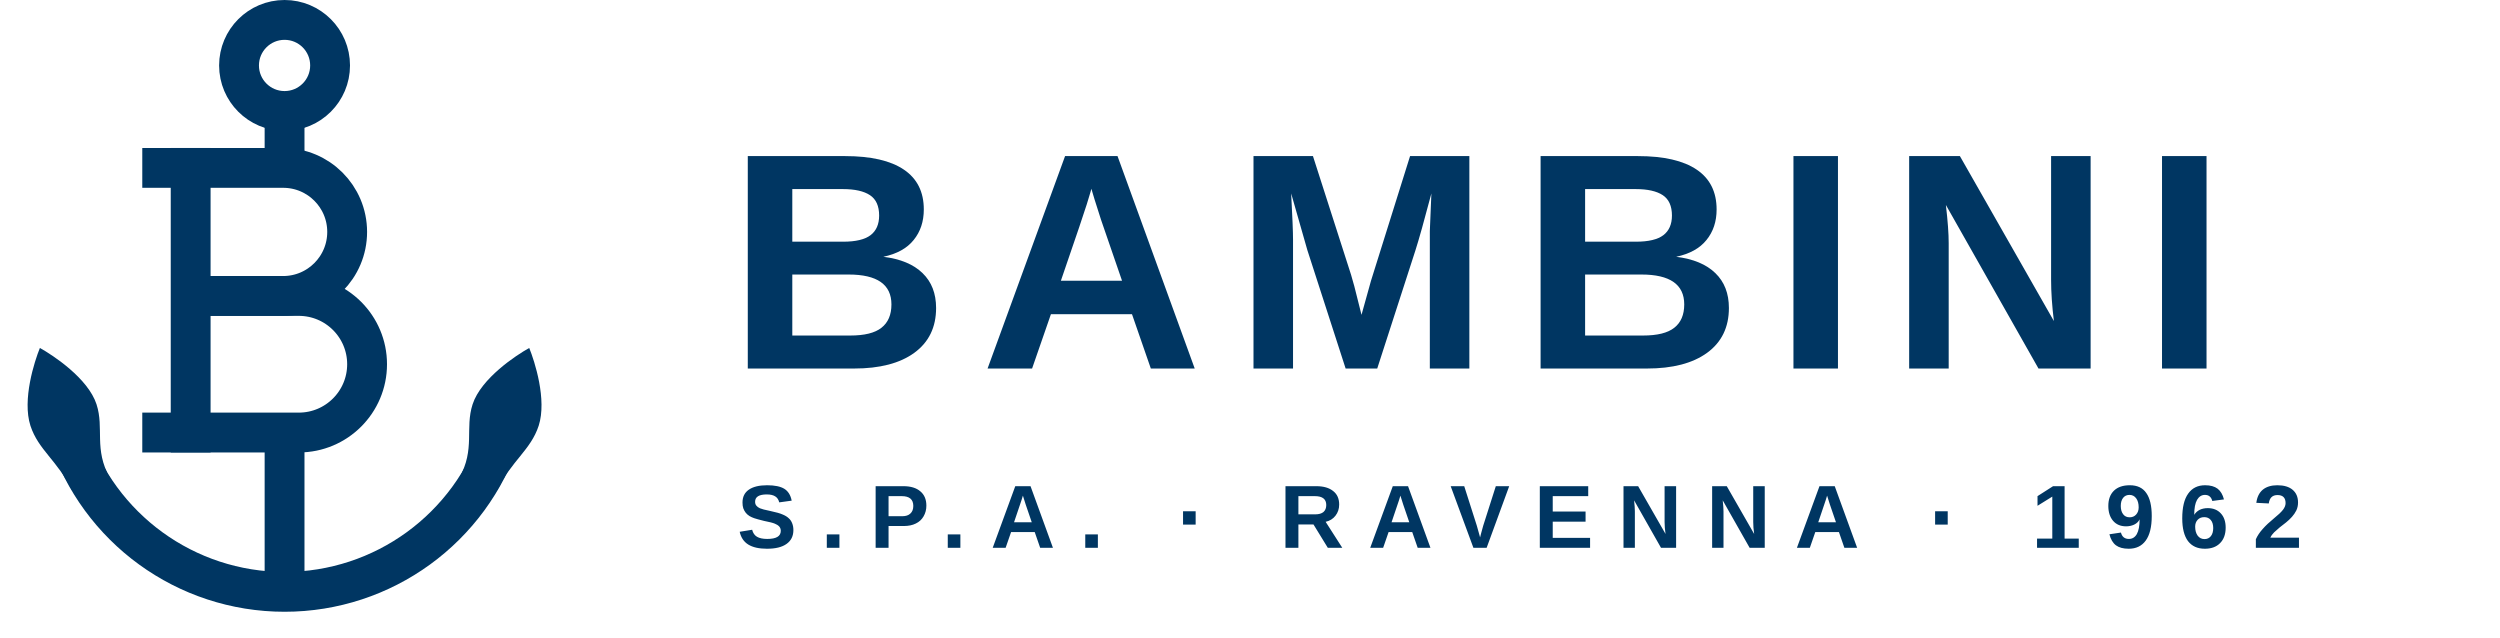
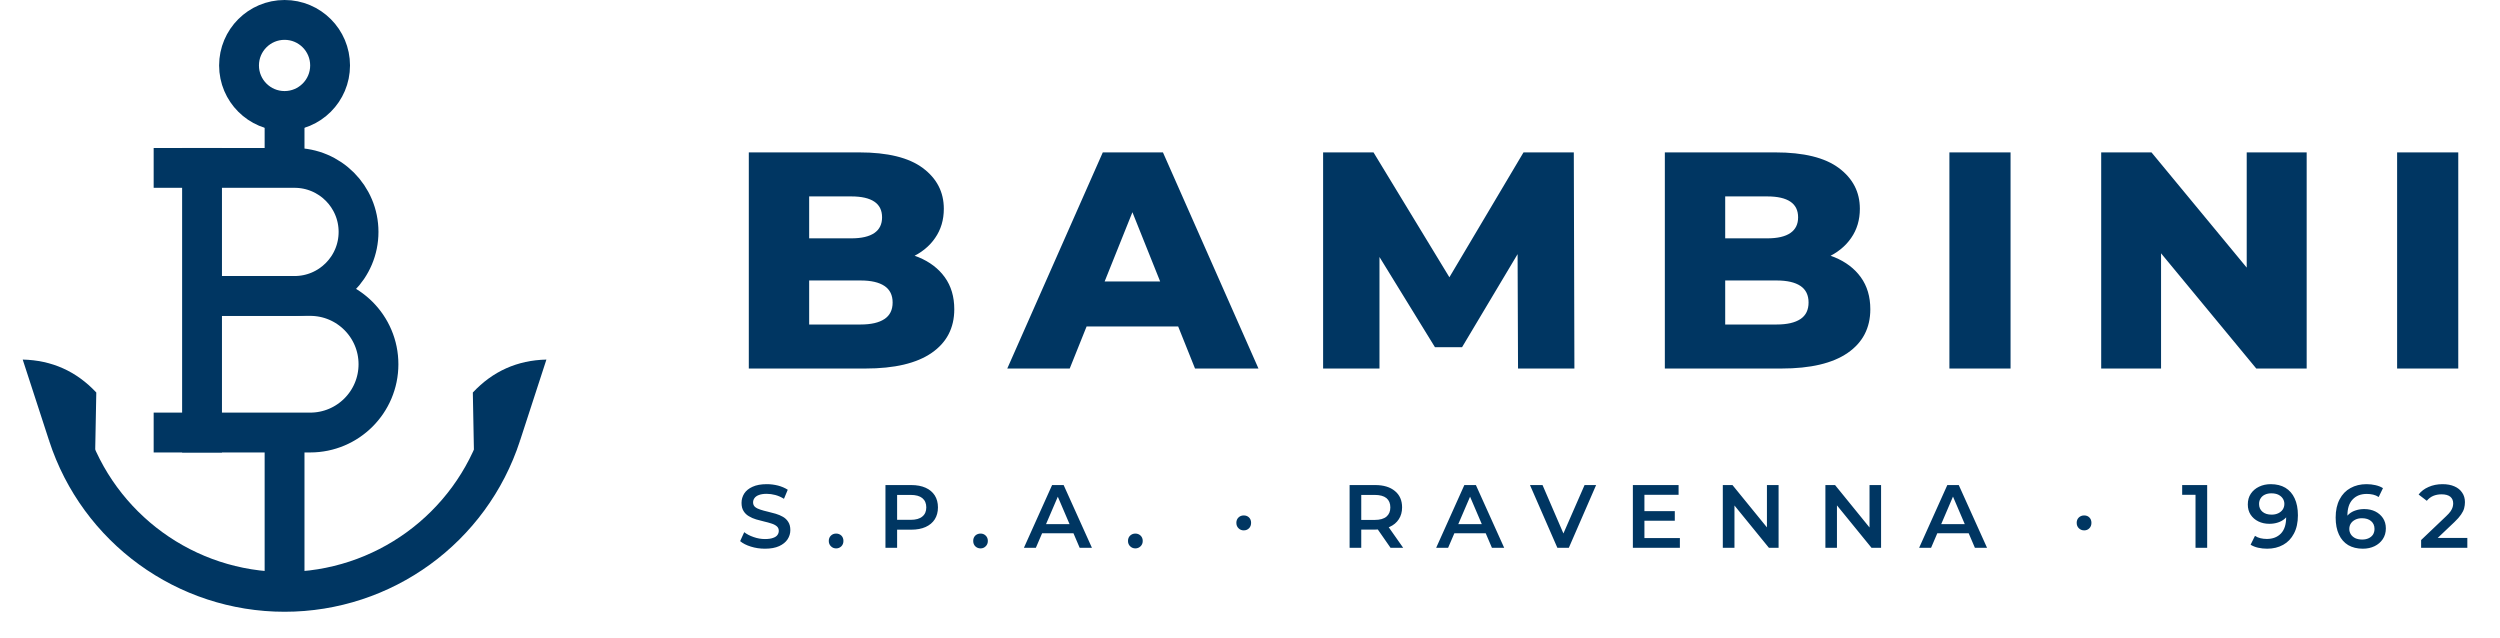
<svg xmlns="http://www.w3.org/2000/svg" viewBox="0 0 251 64" role="img" aria-label="Bambini S.p.A., Ravenna, dal 1962">
  <g transform="translate(0 0) scale(0.5714)">
    <g fill="none" stroke="#003662" stroke-width="7" stroke-linecap="butt" stroke-linejoin="miter">
      <circle cx="50" cy="11.5" r="8" />
      <path d="M50 19.5V29.5" />
-       <path d="M25 29.5H49.75a11.25 11.25 0 0 1 0 22.5H33.5" />
-       <path d="M33.5 52H52.5a12 12 0 0 1 0 24H25" />
-       <path d="M33.5 26V79.5" />
+       <path d="M27 29.5H51.75a11.25 11.25 0 0 1 0 22.5H35.5" />
+       <path d="M35.5 52H54.5a12 12 0 0 1 0 24H27" />
+       <path d="M35.5 26V79.5" />
      <path d="M50 76V104" />
      <path d="M11.96 76.36A40 40 0 0 0 88.04 76.36" />
    </g>
    <g fill="#003662">
-       <path d="M12.64 86.13C10.13 80.95 6.74 79.07 5.35 74.81C3.87 70.24 6.06 63.47 7.01 61.14C9.31 62.42 15.47 66.47 16.96 71.04C18.34 75.3 16.46 78.89 19.3 83.97Z" />
-       <path d="M87.36 86.13C89.87 80.95 93.26 79.07 94.65 74.81C96.13 70.24 93.94 63.47 92.99 61.14C90.69 62.42 84.53 66.47 83.04 71.04C81.66 75.3 83.54 78.89 80.7 83.97Z" />
+       <path d="M8.63 77.44L3.99 63.18C9.11 63.3 13.42 65.23 16.92 68.97L16.73 79.01Z" />
+       <path d="M91.37 77.44L96.01 63.18C90.89 63.3 86.58 65.23 83.08 68.97L83.27 79.01Z" />
    </g>
  </g>
-   <g fill="#003662" font-family="Montserrat, 'Helvetica Neue', Arial, sans-serif">
-     <text x="73" y="37" font-size="31" font-weight="800" letter-spacing="3" textLength="176" lengthAdjust="spacingAndGlyphs">BAMBINI</text>
-     <text x="74" y="55" font-size="9" font-weight="600" letter-spacing="2.4" textLength="174" lengthAdjust="spacing">S.P.A. · RAVENNA · 1962</text>
+   <g fill="#003662">
+     <path d="M75.18 37V15.3H86.26Q90.55 15.3 92.65 16.87Q94.76 18.44 94.76 20.96Q94.76 22.64 93.88 23.9Q93.01 25.17 91.41 25.88Q89.81 26.6 87.61 26.6L88.21 25.13Q90.5 25.13 92.21 25.82Q93.91 26.52 94.86 27.84Q95.81 29.16 95.81 31.05Q95.81 33.86 93.54 35.43Q91.27 37 86.88 37ZM81.24 32.58H86.4Q87.98 32.58 88.8 32.03Q89.62 31.49 89.62 30.37Q89.62 29.26 88.8 28.71Q87.98 28.16 86.4 28.16H80.81V23.93H85.47Q87.01 23.93 87.79 23.39Q88.56 22.86 88.56 21.82Q88.56 20.77 87.79 20.25Q87.01 19.72 85.47 19.72H81.24ZM101.13 37 110.72 15.3H116.76L126.35 37H119.98L112.49 18.3H114.9L107.4 37ZM106.37 32.78 107.95 28.26H118.55L120.14 32.78ZM132.84 37V15.3H137.9L146.87 30.06H144.2L152.96 15.3H158.01L158.07 37H152.41L152.36 23.9H153.33L146.79 34.86H144.07L137.33 23.9H138.5V37ZM167.15 37V15.3H178.23Q182.52 15.3 184.62 16.87Q186.73 18.44 186.73 20.96Q186.73 22.64 185.85 23.9Q184.97 25.17 183.38 25.88Q181.78 26.6 179.58 26.6L180.18 25.13Q182.47 25.13 184.17 25.82Q185.88 26.52 186.83 27.84Q187.78 29.16 187.78 31.05Q187.78 33.86 185.51 35.43Q183.24 37 178.85 37ZM173.21 32.58H178.37Q179.95 32.58 180.77 32.03Q181.58 31.49 181.58 30.37Q181.58 29.26 180.77 28.71Q179.95 28.16 178.37 28.16H172.78V23.93H177.43Q178.98 23.93 179.76 23.39Q180.53 22.86 180.53 21.82Q180.53 20.77 179.76 20.25Q178.98 19.72 177.43 19.72H173.21ZM195.72 37V15.3H201.86V37ZM210.96 37V15.3H216.01L227.96 29.76H225.57V15.3H231.59V37H226.53L214.58 22.54H216.97V37ZM240.67 37V15.3H246.81V37Z" />
+     <path d="M76.8 55.09Q76.06 55.09 75.39 54.88Q74.71 54.67 74.31 54.33L74.72 53.43Q75.1 53.73 75.66 53.92Q76.22 54.12 76.8 54.12Q77.3 54.12 77.6 54.01Q77.91 53.91 78.05 53.72Q78.19 53.53 78.19 53.3Q78.19 53.01 77.99 52.84Q77.78 52.66 77.45 52.56Q77.12 52.45 76.72 52.36Q76.32 52.27 75.92 52.15Q75.52 52.03 75.19 51.83Q74.86 51.64 74.66 51.32Q74.45 51 74.45 50.49Q74.45 49.98 74.72 49.55Q75 49.12 75.56 48.87Q76.12 48.61 76.99 48.61Q77.55 48.61 78.11 48.75Q78.67 48.9 79.09 49.17L78.71 50.08Q78.29 49.82 77.85 49.7Q77.4 49.58 76.98 49.58Q76.5 49.58 76.19 49.7Q75.89 49.81 75.75 50.01Q75.61 50.2 75.61 50.44Q75.61 50.73 75.81 50.9Q76.02 51.07 76.35 51.17Q76.68 51.28 77.08 51.37Q77.48 51.46 77.88 51.58Q78.28 51.7 78.61 51.89Q78.94 52.08 79.14 52.4Q79.35 52.72 79.35 53.22Q79.35 53.72 79.07 54.15Q78.79 54.57 78.23 54.83Q77.66 55.09 76.8 55.09ZM83.95 55.06Q83.64 55.06 83.43 54.85Q83.21 54.64 83.21 54.31Q83.21 53.98 83.43 53.77Q83.64 53.57 83.95 53.57Q84.25 53.57 84.47 53.77Q84.68 53.98 84.68 54.31Q84.68 54.64 84.47 54.85Q84.25 55.06 83.95 55.06ZM88.9 55V48.7H91.49Q92.33 48.7 92.93 48.97Q93.53 49.24 93.85 49.74Q94.17 50.25 94.17 50.94Q94.17 51.63 93.85 52.14Q93.53 52.64 92.93 52.91Q92.33 53.18 91.49 53.18H89.55L90.07 52.64V55ZM90.07 52.76 89.55 52.19H91.44Q92.21 52.19 92.6 51.86Q93 51.54 93 50.94Q93 50.34 92.6 50.01Q92.21 49.69 91.44 49.69H89.55L90.07 49.12ZM98.45 55.06Q98.14 55.06 97.92 54.85Q97.71 54.64 97.71 54.31Q97.71 53.98 97.92 53.77Q98.14 53.57 98.45 53.57Q98.75 53.57 98.96 53.77Q99.18 53.98 99.18 54.31Q99.18 54.64 98.96 54.85Q98.75 55.06 98.45 55.06ZM102.8 55 105.63 48.7H106.79L109.63 55H108.4L105.97 49.32H106.44L104 55ZM104.11 53.54 104.42 52.62H107.82L108.14 53.54ZM113.99 55.06Q113.69 55.06 113.47 54.85Q113.25 54.64 113.25 54.31Q113.25 53.98 113.47 53.77Q113.69 53.57 113.99 53.57Q114.29 53.57 114.51 53.77Q114.73 53.98 114.73 54.31Q114.73 54.64 114.51 54.85Q114.29 55.06 113.99 55.06ZM124.87 53.25Q124.56 53.25 124.35 53.04Q124.13 52.83 124.13 52.49Q124.13 52.16 124.35 51.95Q124.56 51.75 124.87 51.75Q125.19 51.75 125.4 51.95Q125.61 52.16 125.61 52.49Q125.61 52.83 125.4 53.04Q125.19 53.25 124.87 53.25ZM135.5 55V48.7H138.07Q139.33 48.7 140.05 49.3Q140.77 49.89 140.77 50.94Q140.77 51.63 140.44 52.13Q140.12 52.63 139.52 52.9Q138.92 53.17 138.08 53.17H136.14L136.67 52.64V55ZM139.61 55 138.02 52.71H139.27L140.88 55ZM136.67 52.76 136.14 52.2H138.03Q138.8 52.2 139.2 51.87Q139.59 51.54 139.59 50.94Q139.59 50.34 139.2 50.01Q138.8 49.69 138.03 49.69H136.14L136.67 49.12ZM144.19 55 147.02 48.7H148.18L151.02 55H149.79L147.36 49.32H147.83L145.39 55ZM145.5 53.54 145.81 52.62H149.21L149.53 53.54ZM156.36 55 153.61 48.7H154.87L157.33 54.4H156.6L159.09 48.7H160.25L157.51 55ZM163.94 55V48.7H168.53V49.68H165.1V54.02H168.66V55ZM165.01 52.28V51.32H168.15V52.28ZM172.97 55V48.7H173.94L177.89 53.55H177.4V48.7H178.57V55H177.6L173.65 50.15H174.14V55ZM183.27 55V48.7H184.24L188.18 53.55H187.7V48.7H188.86V55H187.9L183.95 50.15H184.43V55ZM192.68 55 195.51 48.7H196.66L199.5 55H198.28L195.85 49.32H196.31L193.88 55ZM193.99 53.54 194.3 52.62H197.7L198.02 53.54ZM209.25 53.25Q208.94 53.25 208.72 53.04Q208.5 52.83 208.5 52.49Q208.5 52.16 208.72 51.95Q208.94 51.75 209.25 51.75Q209.57 51.75 209.77 51.95Q209.98 52.16 209.98 52.49Q209.98 52.83 209.77 53.04Q209.57 53.25 209.25 53.25ZM220.43 55V49.15L220.94 49.68H219.09V48.7H221.6V55ZM227.62 55.09Q227.14 55.09 226.71 54.99Q226.28 54.89 225.96 54.69L226.4 53.8Q226.65 53.97 226.96 54.04Q227.27 54.11 227.59 54.11Q228.48 54.11 229.01 53.56Q229.53 53.01 229.53 51.94Q229.53 51.77 229.52 51.54Q229.51 51.31 229.45 51.08L229.81 51.47Q229.67 51.84 229.38 52.09Q229.08 52.34 228.7 52.46Q228.31 52.59 227.84 52.59Q227.23 52.59 226.74 52.35Q226.25 52.11 225.96 51.67Q225.68 51.24 225.68 50.65Q225.68 50.02 225.98 49.57Q226.29 49.11 226.82 48.86Q227.34 48.61 227.98 48.61Q228.84 48.61 229.45 48.97Q230.06 49.34 230.38 50.03Q230.71 50.73 230.71 51.74Q230.71 52.82 230.31 53.57Q229.92 54.32 229.23 54.7Q228.53 55.09 227.62 55.09ZM228.07 51.67Q228.45 51.67 228.74 51.53Q229.03 51.39 229.19 51.15Q229.35 50.9 229.35 50.59Q229.35 50.29 229.19 50.05Q229.04 49.82 228.75 49.67Q228.46 49.53 228.04 49.53Q227.68 49.53 227.4 49.66Q227.12 49.79 226.97 50.03Q226.81 50.27 226.81 50.6Q226.81 51.09 227.15 51.38Q227.49 51.67 228.07 51.67ZM237.23 55.09Q236.38 55.09 235.76 54.73Q235.15 54.36 234.83 53.67Q234.5 52.97 234.5 51.96Q234.5 50.88 234.9 50.13Q235.29 49.38 235.99 49Q236.69 48.61 237.6 48.61Q238.07 48.61 238.5 48.71Q238.94 48.81 239.25 49.01L238.82 49.9Q238.56 49.73 238.26 49.66Q237.95 49.59 237.62 49.59Q236.73 49.59 236.21 50.14Q235.68 50.69 235.68 51.76Q235.68 51.93 235.69 52.16Q235.71 52.39 235.76 52.62L235.4 52.23Q235.56 51.86 235.84 51.61Q236.13 51.36 236.52 51.24Q236.91 51.11 237.37 51.11Q237.99 51.11 238.48 51.35Q238.96 51.59 239.25 52.02Q239.54 52.46 239.54 53.05Q239.54 53.67 239.23 54.13Q238.92 54.59 238.4 54.84Q237.88 55.09 237.23 55.09ZM237.17 54.17Q237.53 54.17 237.81 54.04Q238.09 53.91 238.25 53.67Q238.4 53.42 238.4 53.1Q238.4 52.61 238.06 52.32Q237.72 52.03 237.14 52.03Q236.76 52.03 236.48 52.17Q236.19 52.31 236.03 52.55Q235.87 52.79 235.87 53.11Q235.87 53.4 236.02 53.64Q236.17 53.88 236.46 54.03Q236.76 54.17 237.17 54.17ZM243.08 55V54.22L245.58 51.84Q245.89 51.55 246.05 51.32Q246.2 51.09 246.25 50.9Q246.3 50.71 246.3 50.54Q246.3 50.11 246.01 49.87Q245.71 49.63 245.13 49.63Q244.67 49.63 244.29 49.79Q243.92 49.95 243.65 50.28L242.83 49.65Q243.2 49.16 243.83 48.89Q244.46 48.61 245.23 48.61Q245.92 48.61 246.42 48.83Q246.93 49.05 247.2 49.46Q247.48 49.86 247.48 50.42Q247.48 50.72 247.4 51.03Q247.32 51.33 247.09 51.66Q246.87 51.99 246.43 52.41L244.28 54.45L244.04 54.01H247.72V55Z" />
  </g>
</svg>
